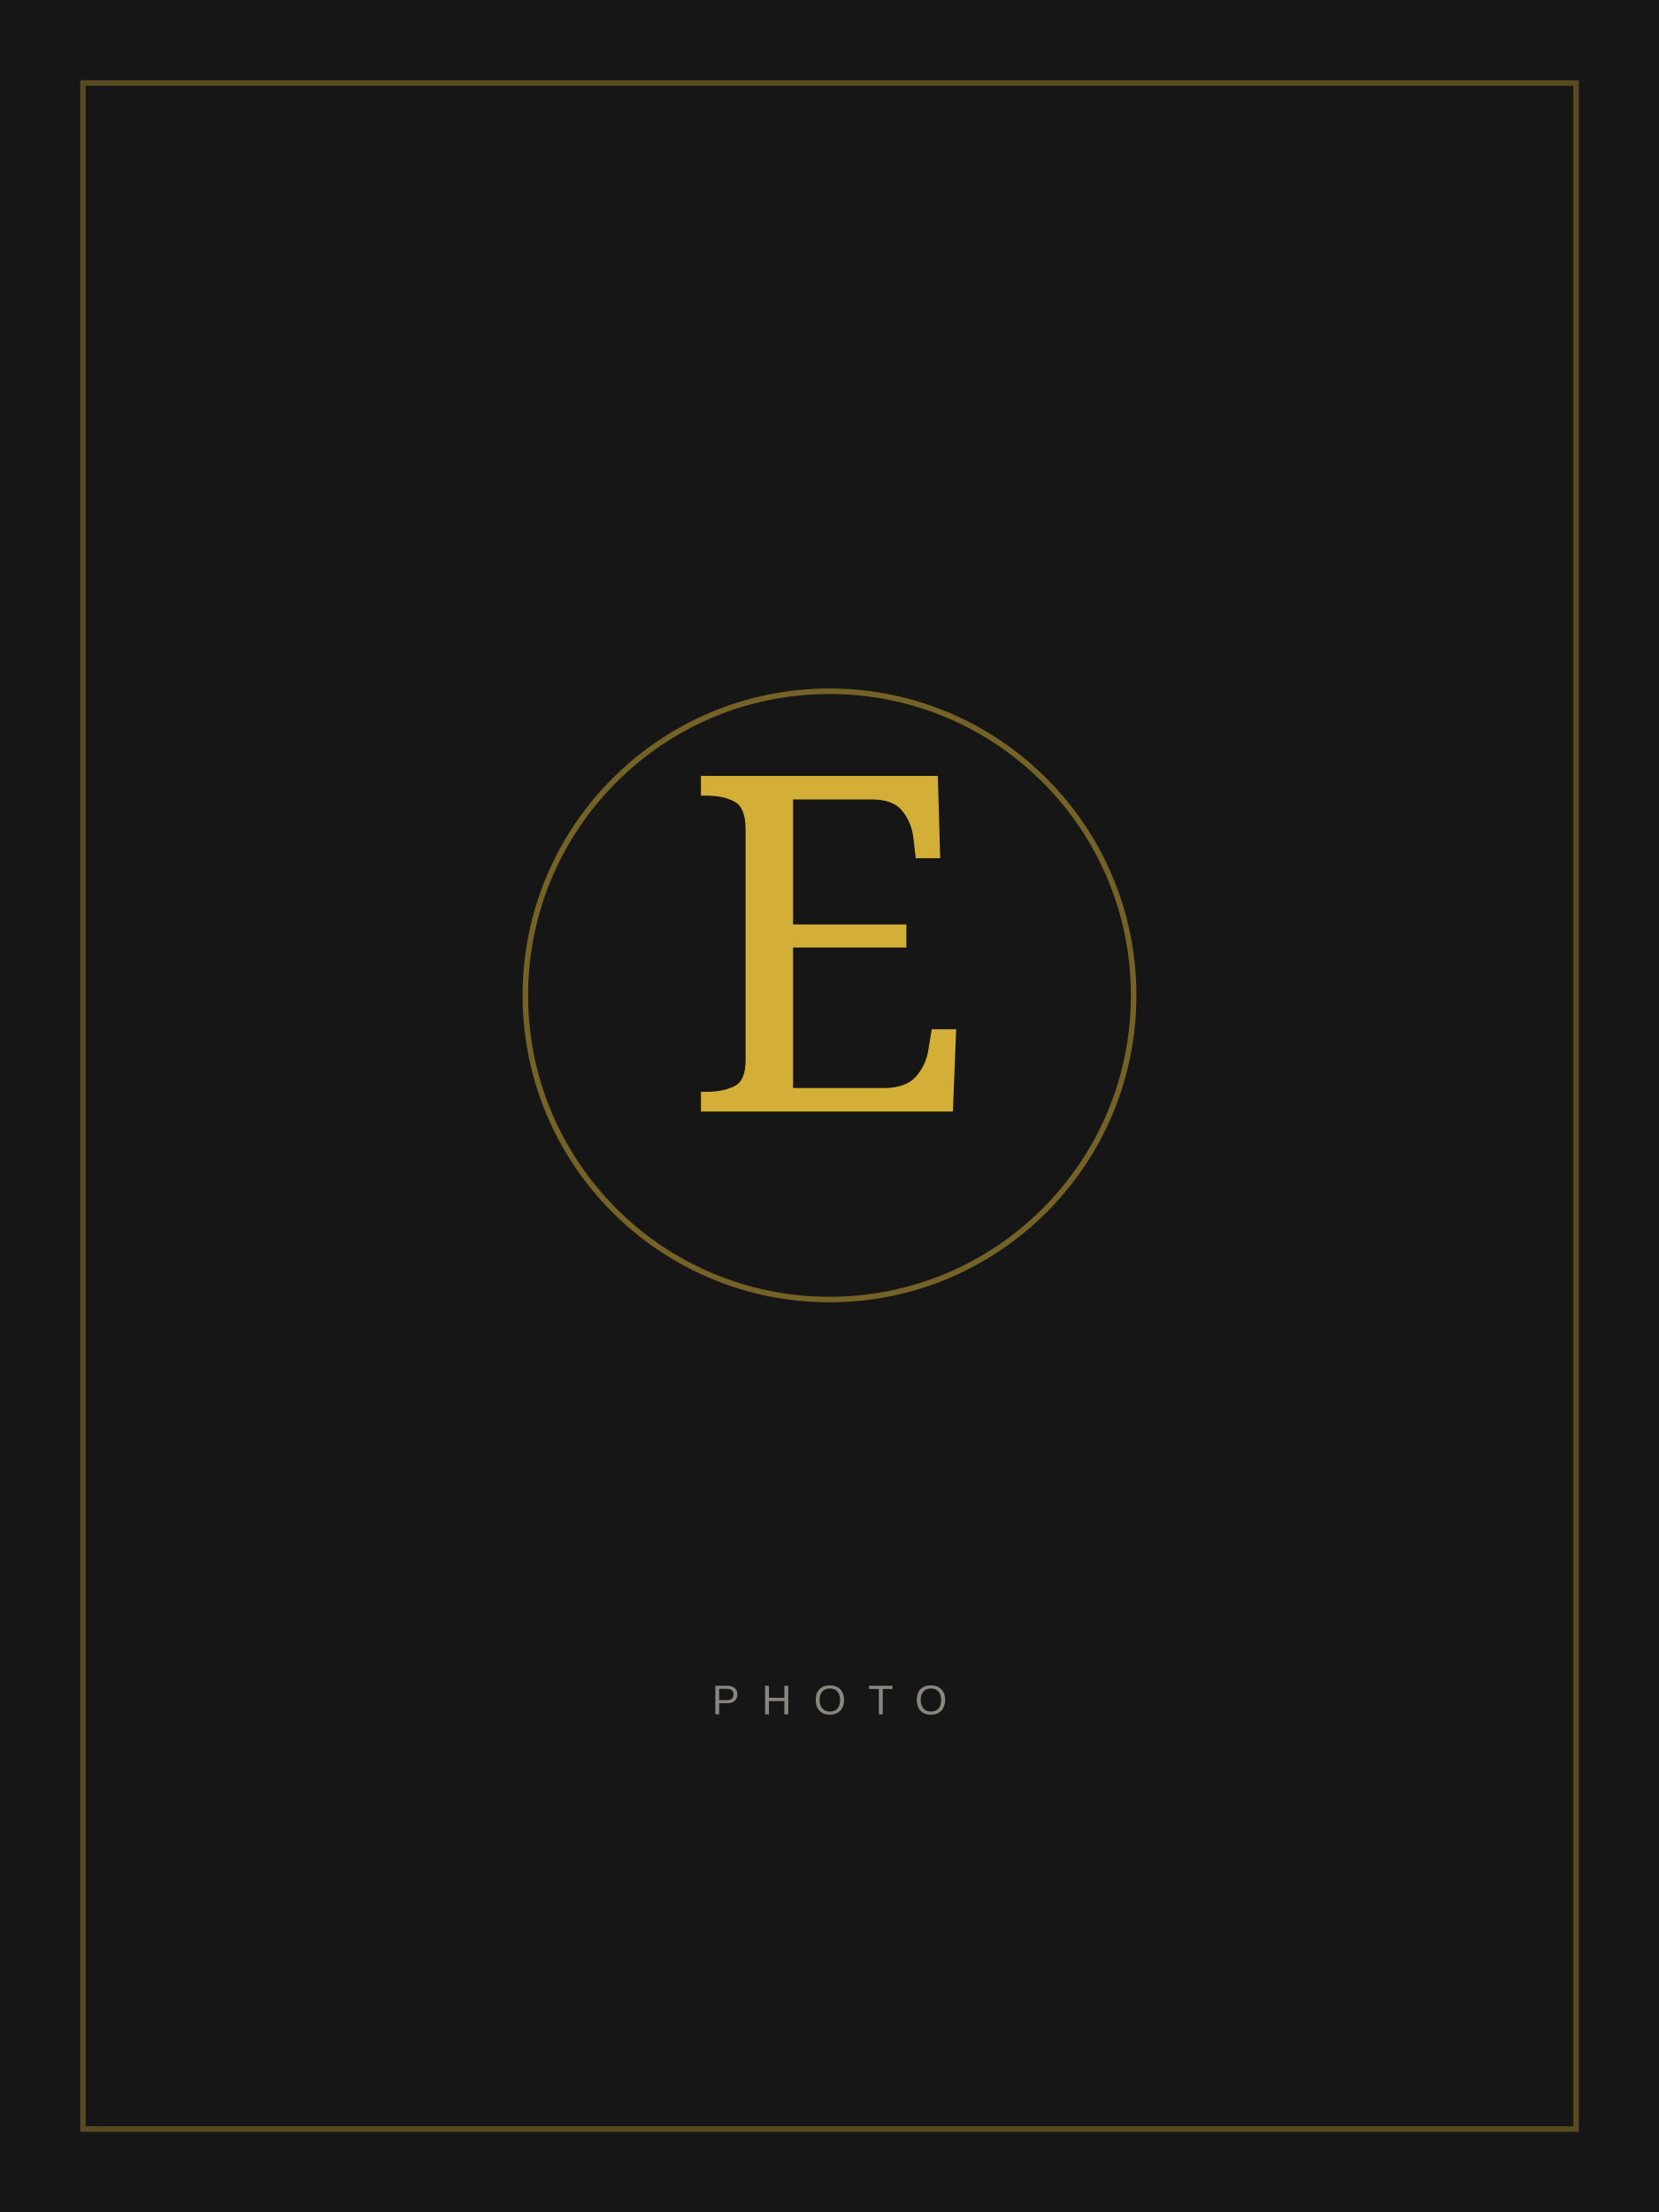
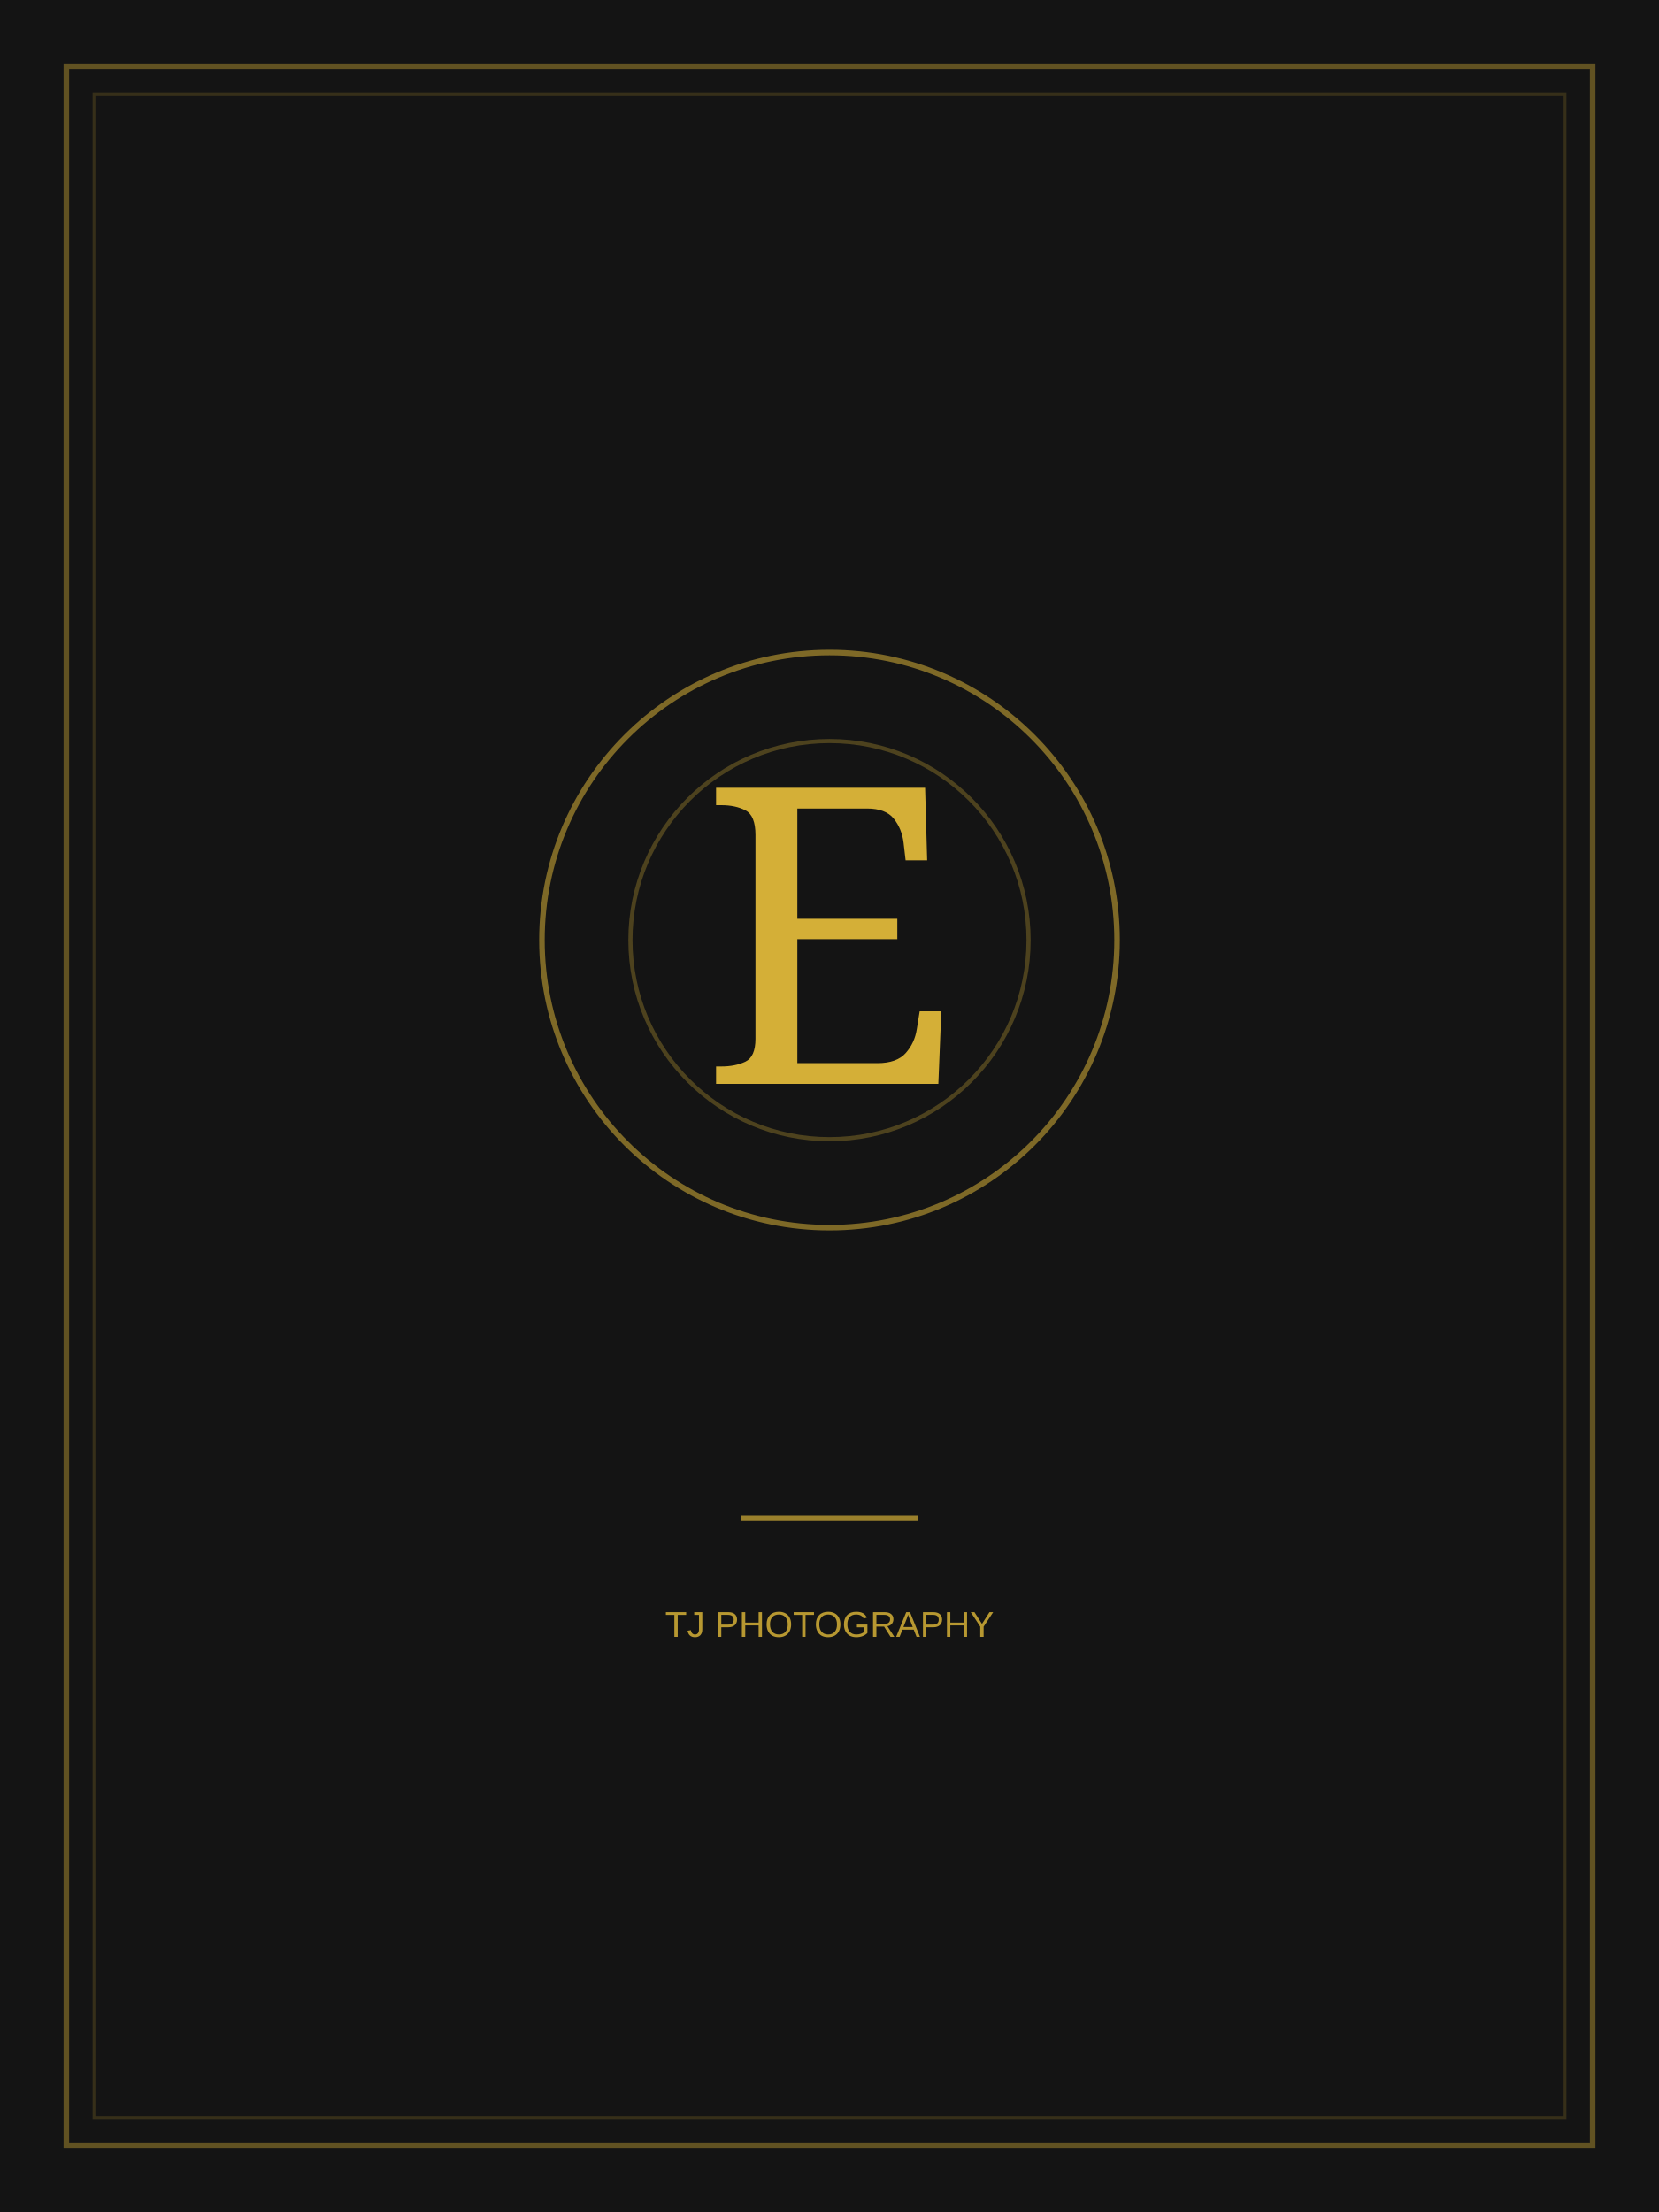
<svg xmlns="http://www.w3.org/2000/svg" width="600" height="800" viewBox="0 0 600 800">
-   <rect width="600" height="800" fill="#161616" />
-   <rect x="30" y="30" width="540" height="740" fill="none" stroke="#D4AF37" stroke-opacity="0.35" stroke-width="2" />
-   <circle cx="300" cy="360" r="110" fill="none" stroke="#D4AF37" stroke-opacity="0.5" stroke-width="2" />
-   <text x="300" y="402" font-family="Georgia, serif" font-size="170" fill="#D4AF37" text-anchor="middle">E</text>
-   <text x="300" y="620" font-family="Arial, sans-serif" font-size="15" fill="#8a857e" text-anchor="middle" letter-spacing="8">PHOTO</text>
+   <rect width="600" height="800" fill="#141414" />
+   <rect x="24" y="24" width="552" height="752" fill="none" stroke="#D4AF37" stroke-opacity="0.4" stroke-width="2" />
+   <rect x="34" y="34" width="532" height="732" fill="none" stroke="#D4AF37" stroke-opacity="0.18" stroke-width="1" />
+   <circle cx="300" cy="340" r="104" fill="none" stroke="#D4AF37" stroke-opacity="0.55" stroke-width="2" />
+   <circle cx="300" cy="340" r="72" fill="none" stroke="#D4AF37" stroke-opacity="0.3" stroke-width="1.5" />
+   <text x="300" y="392" font-family="Georgia, serif" font-size="150" fill="#D4AF37" text-anchor="middle">E</text>
+   <rect x="268" y="548" width="64" height="2" fill="#D4AF37" fill-opacity="0.7" />
+   <text x="300" y="592" font-family="Arial, sans-serif" font-size="13" fill="#D4AF37" fill-opacity="0.85" text-anchor="middle" E-spacing="6">TJ PHOTOGRAPHY</text>
</svg>
